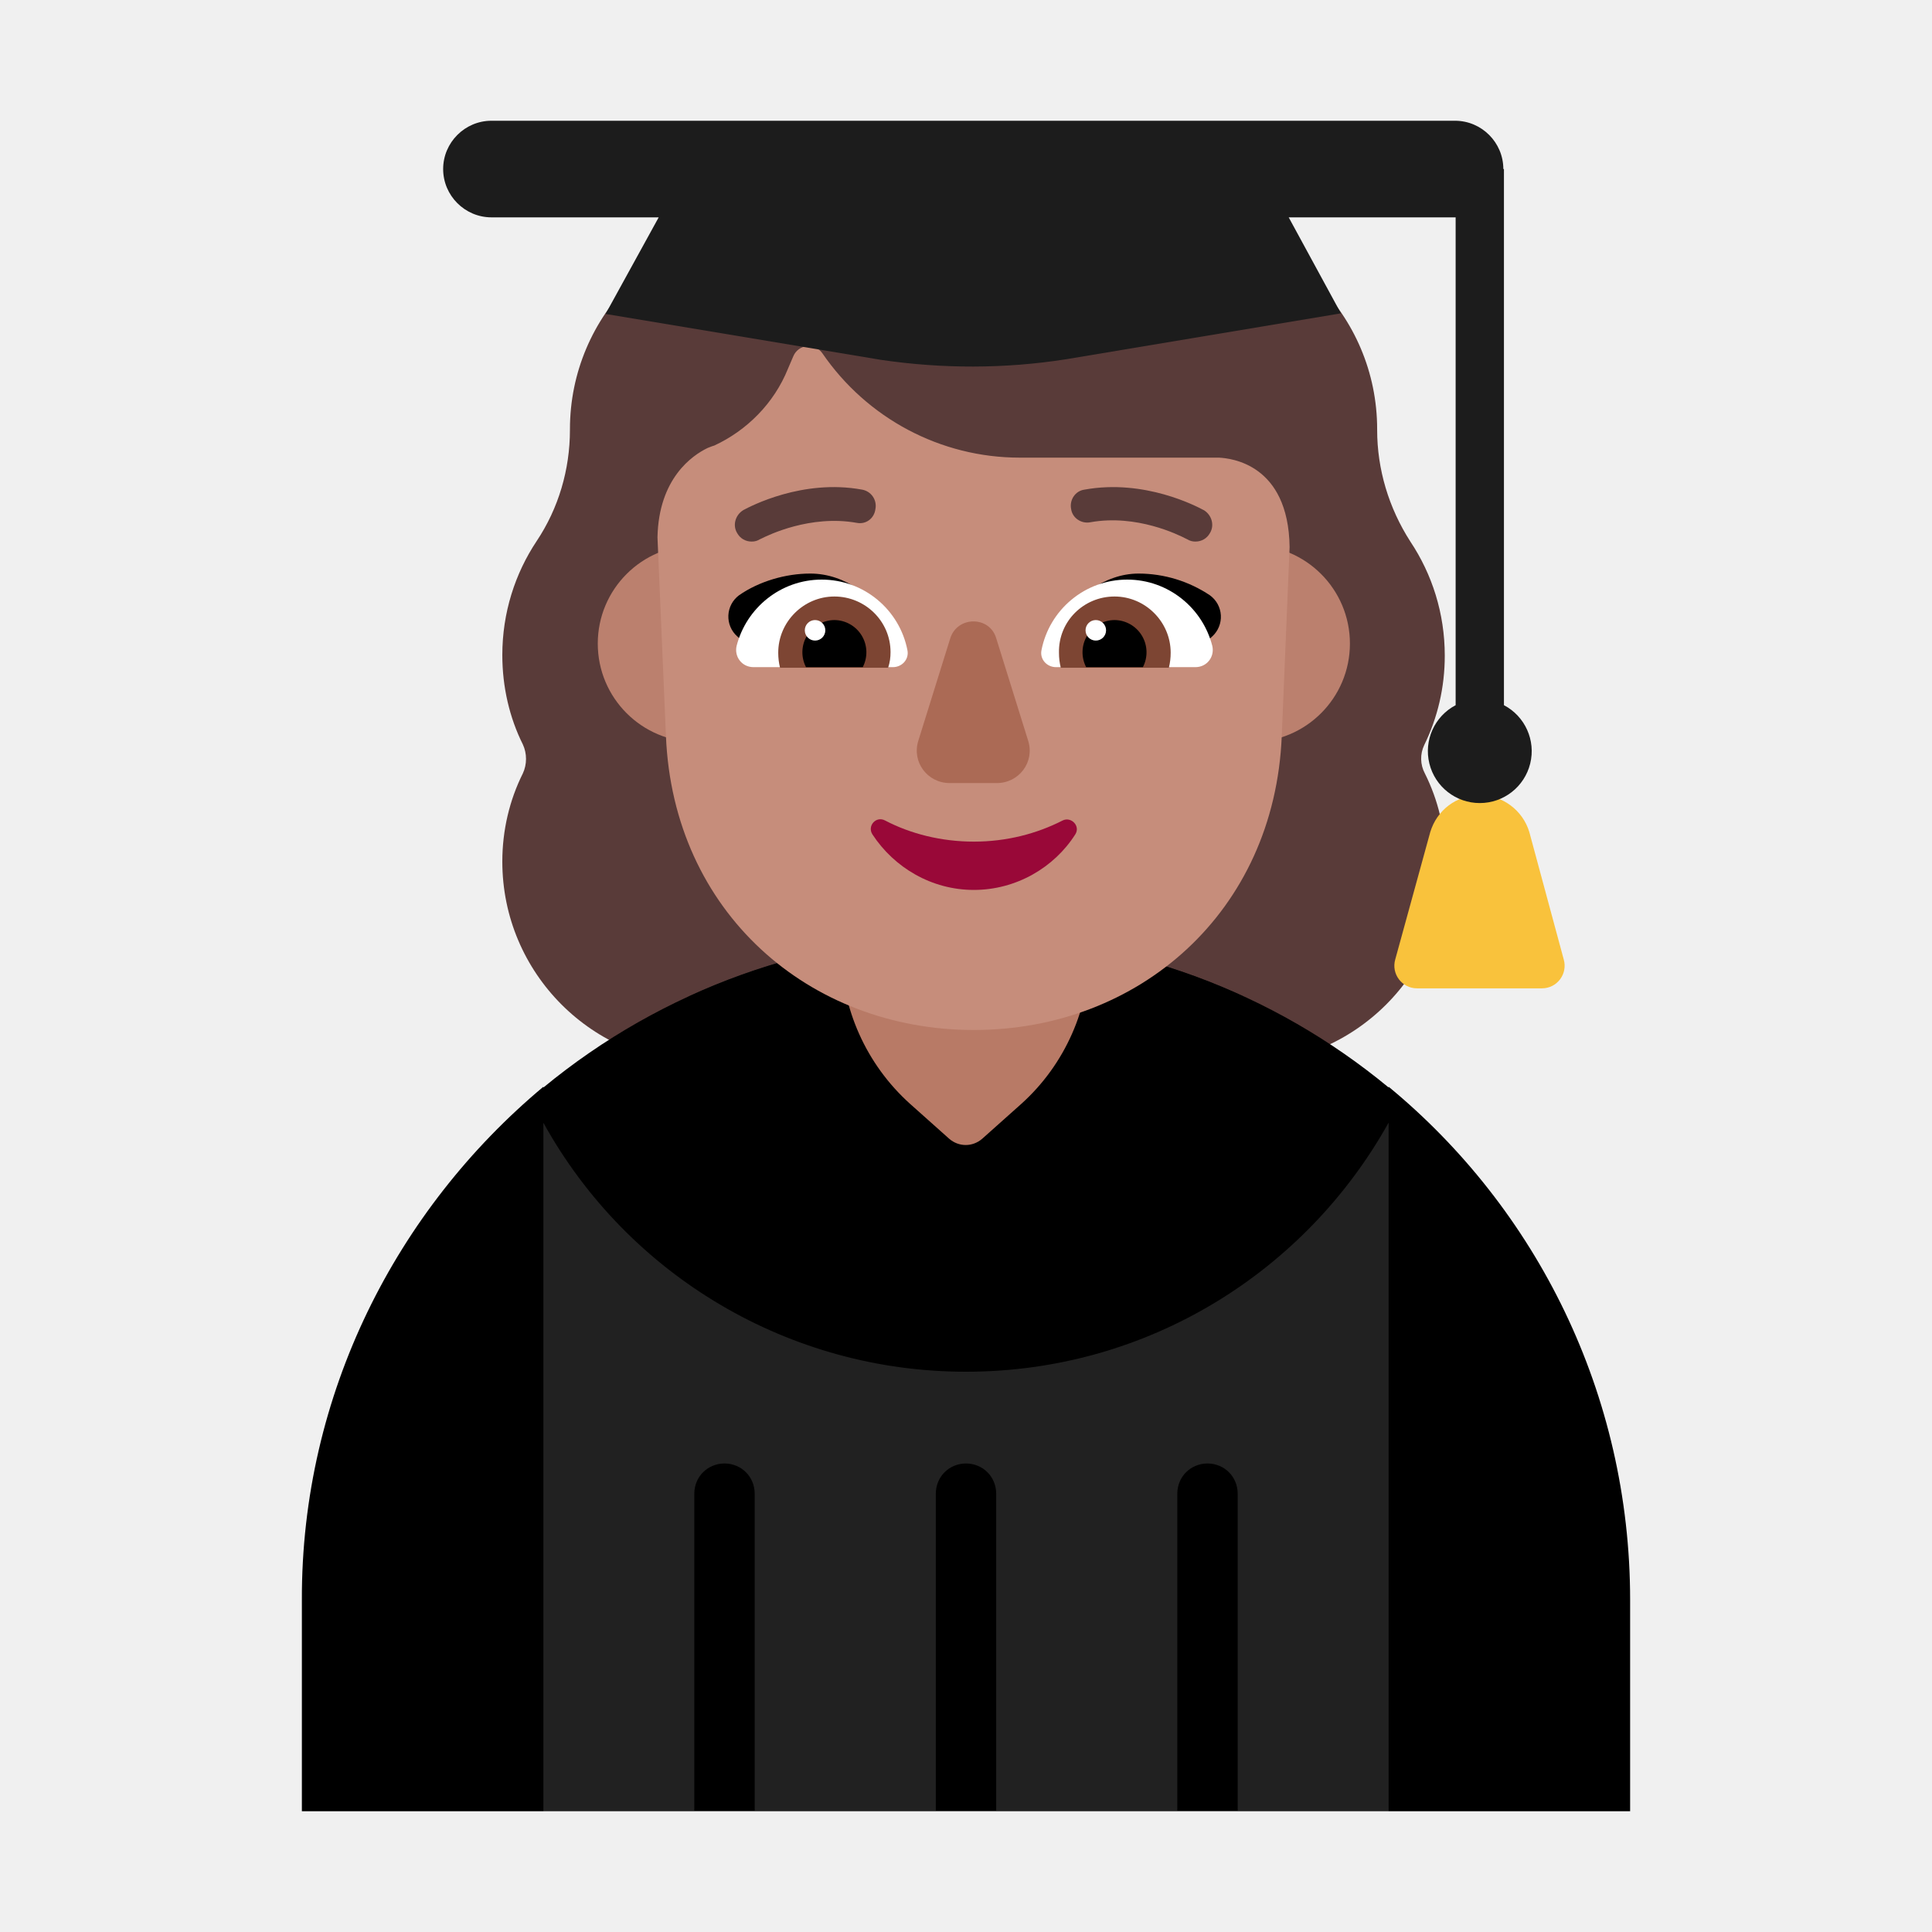
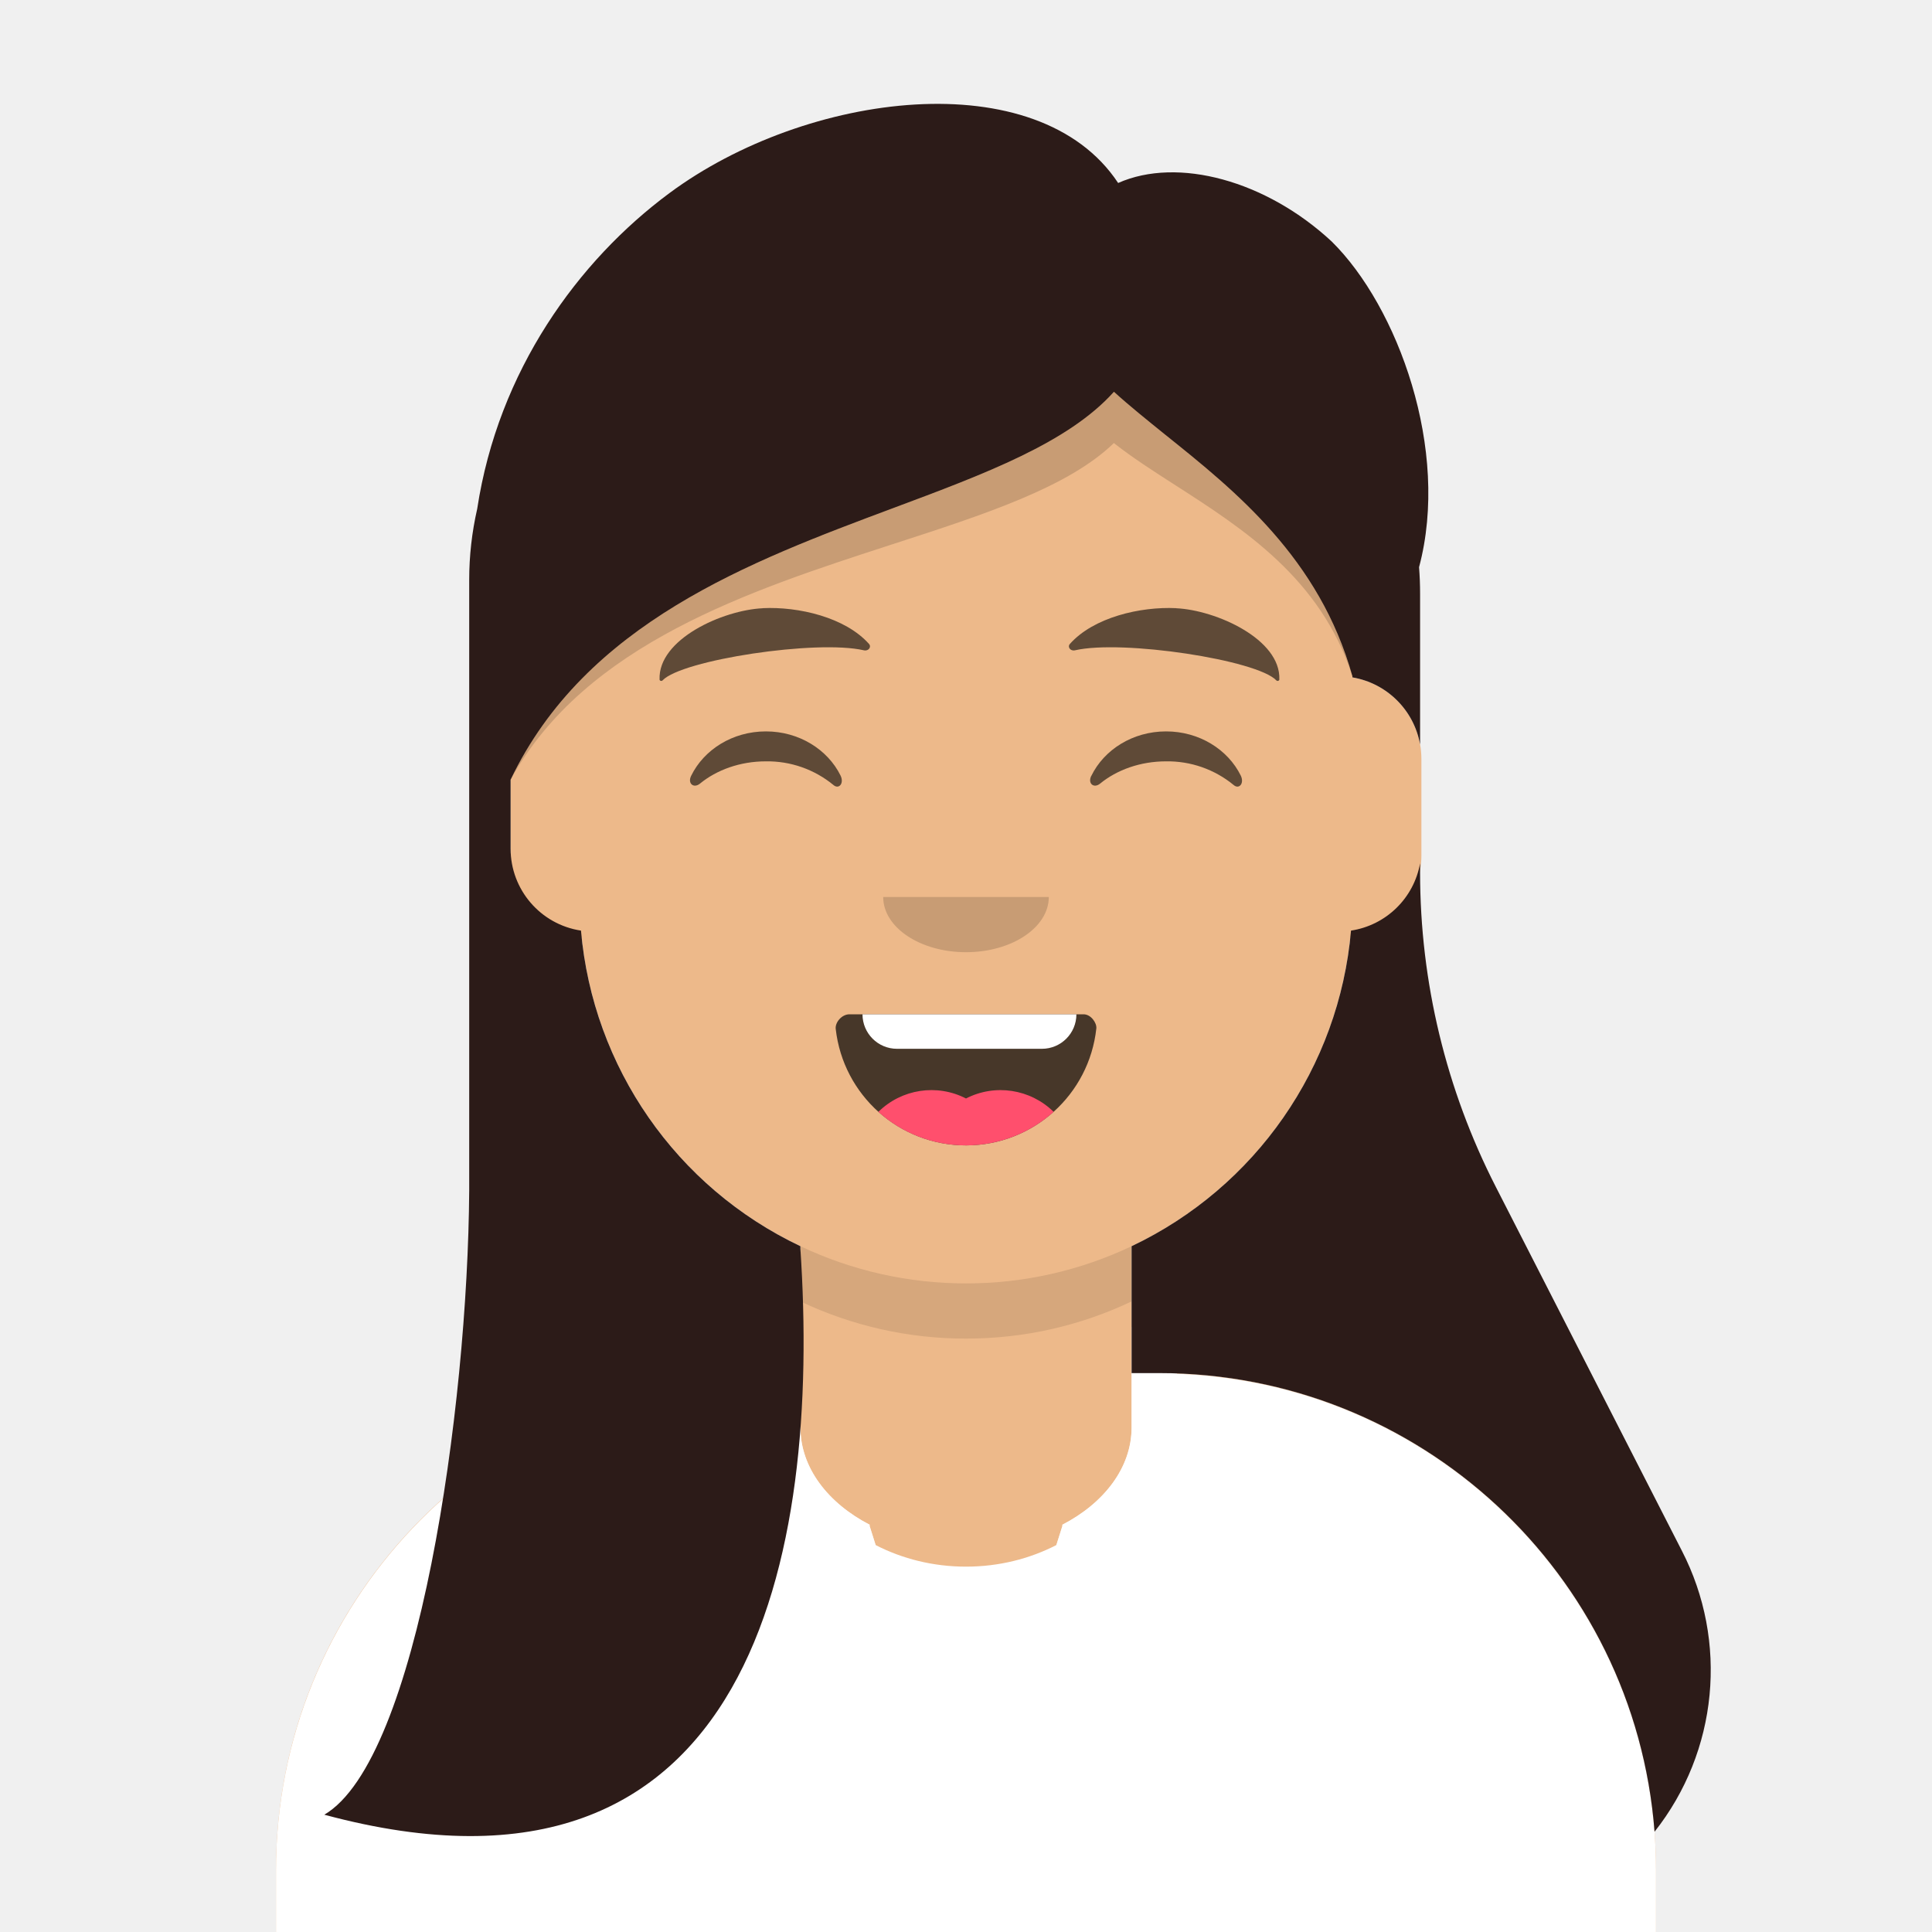
- <svg xmlns="http://www.w3.org/2000/svg" viewBox="0 0 32 32" width="128" height="128">
-   <g fill="none">
-     <path fill="#593b39" d="M23.59 12.34c.22-.45.34-.95.34-1.48c0-.7-.21-1.35-.57-1.89c-.36-.56-.55-1.2-.55-1.85v-.01a3.43 3.43 0 0 0-3.43-3.43c-.19 0-.36-.09-.47-.24a3.41 3.41 0 0 0-2.79-1.43c-1.15 0-2.17.57-2.79 1.43a.56.56 0 0 1-.46.24a3.43 3.43 0 0 0-3.43 3.43v.01c0 .66-.19 1.3-.55 1.84s-.57 1.19-.57 1.89c0 .53.12 1.04.34 1.48c.07.15.07.33 0 .48c-.22.44-.34.94-.34 1.46c0 1.85 1.5 3.35 3.35 3.35h8.92c1.85 0 3.35-1.5 3.35-3.35c0-.53-.12-1.02-.34-1.46a.52.52 0 0 1-.01-.47" />
-     <path fill="#212121" d="M11.412 16.5h9.175c-1.396-.642-2.95-1-4.587-1s-3.191.358-4.588 1M23 18.5H9L7 24l2 6h14l2-6z" />
-     <path fill="#000" d="M23 30V18.594c-1.37 2.46-3.982 4.126-7 4.126a7.99 7.99 0 0 1-7-4.124V30H5v-3.5c-.01-3.41 1.57-6.47 4-8.5v.013a10.98 10.98 0 0 1 7-2.513c2.661 0 5.099.939 7 2.512V18c2.45 2.02 4 5.09 4 8.5V30z" />
-     <path fill="#000" d="M12.5 29.99v-5.25c0-.28-.22-.5-.5-.5s-.5.22-.5.5v5.25zm4 0v-5.25c0-.28-.22-.5-.5-.5s-.5.22-.5.5v5.25zm4 0v-5.25c0-.28-.22-.5-.5-.5s-.5.22-.5.5v5.25z" />
-     <path fill="#b87a66" d="m16.92 18.28l-.65.58c-.16.14-.39.14-.55 0l-.65-.58a3.45 3.45 0 0 1-1.14-2.55v-3.09c0-1.14.92-2.06 2.06-2.06s2.06.92 2.06 2.06v3.09c0 .97-.41 1.9-1.13 2.55" />
-     <path fill="#bb806e" d="M13.161 10.66a1.63 1.63 0 1 1-3.26 0a1.63 1.63 0 0 1 3.26 0m9.198 0a1.63 1.63 0 1 1-3.26 0a1.63 1.63 0 0 1 3.26 0" />
-     <path fill="#c68d7b" d="M20.19 7.58h-3.3c-1.31 0-2.53-.65-3.27-1.73a.275.275 0 0 0-.48.05l-.09.21c-.23.57-.68 1.02-1.22 1.27c-.04.01-.08.03-.11.04c-.25.12-.81.5-.83 1.48l.14 3.29c.12 2.92 2.37 4.87 5.1 4.87s4.98-1.95 5.1-4.87l.13-3.13c-.02-1.38-.98-1.47-1.17-1.48" />
-     <path fill="#990838" d="M16.13 13.94c-.54 0-1.05-.13-1.47-.35c-.15-.08-.3.09-.21.23c.36.55.98.92 1.68.92s1.33-.37 1.68-.92c.09-.14-.07-.3-.21-.23c-.43.22-.93.35-1.47.35" />
-     <path fill="#ab6a55" d="m15.74 10.57l-.53 1.7c-.11.35.15.7.52.7h.78c.37 0 .63-.35.52-.7l-.53-1.7c-.11-.37-.64-.37-.76 0" />
-     <path fill="#000" d="M13.42 9.5c.59 0 1.07.4 1.37.86q-.38.115-.745.217c-.446.127-.882.251-1.335.413l-.5-.45a.44.44 0 0 1 .03-.68c.33-.23.77-.36 1.18-.36m5.44 0c-.58 0-1.06.41-1.36.86c.267.083.527.157.786.231c.428.122.851.243 1.294.399l.5-.45a.44.44 0 0 0-.04-.68a2.13 2.13 0 0 0-1.18-.36" />
-     <path fill="#fff" d="M12.2 10.7c.16-.63.73-1.1 1.41-1.1c.7 0 1.29.5 1.42 1.17c.03.15-.09.28-.24.28h-2.31c-.19 0-.32-.17-.28-.35m7.88 0c-.16-.63-.73-1.1-1.41-1.1c-.7 0-1.29.5-1.42 1.17c-.03.15.09.28.24.28h2.31c.19 0 .32-.17.28-.35" />
-     <path fill="#7d4533" d="M12.89 10.81c0-.51.42-.93.93-.93s.93.41.93.92c0 .09-.01.17-.04.26h-1.79c-.02-.08-.03-.16-.03-.25m6.5 0c0-.51-.42-.93-.93-.93s-.93.41-.92.93c0 .09.01.17.03.25h1.79c.02-.08.03-.16.03-.25" />
-     <path fill="#000" d="M13.82 10.27a.534.534 0 0 1 .47.78h-.94a.534.534 0 0 1 .47-.78m4.64 0a.534.534 0 0 0-.47.78h.94a.534.534 0 0 0-.47-.78" />
-     <path fill="#fff" d="M13.67 10.44a.17.17 0 1 1-.34 0a.17.17 0 0 1 .34 0m4.65 0a.17.17 0 1 1-.34 0a.17.17 0 0 1 .34 0" />
-     <path fill="#593b39" d="M19.66 8.93c.05.03.09.04.14.04c.1 0 .19-.05.24-.14c.08-.13.03-.3-.1-.38l-.009-.004c-.103-.055-.973-.518-1.97-.336c-.15.02-.25.17-.22.32c.02.15.17.25.32.22c.767-.137 1.46.21 1.58.271zm-7.45-.1c.05.09.14.14.24.14c.05 0 .09-.01.14-.04l.018-.008c.12-.06.814-.399 1.582-.262c.15.03.29-.07.31-.23a.273.273 0 0 0-.22-.32c-.989-.182-1.857.28-1.961.335l-.009.005c-.13.08-.18.25-.1.38" />
-     <path fill="#f9c23c" d="M25.33 13.78a.86.86 0 0 0-.82-.61c-.39 0-.71.25-.82.61l-.58 2.11c-.07.24.11.48.36.48h2.07c.25 0 .43-.24.36-.48z" />
-     <path fill="#1c1c1c" d="M21.345 3.6h2.765v8.08a.86.86 0 1 0 .8 0V2.8h-.01c0-.44-.36-.8-.8-.8H8.14c-.44 0-.8.36-.8.8s.36.8.8.8h2.77l-.88 1.6l4.56.76c1.02.15 2.05.15 3.07-.01l4.55-.76z" />
+ <svg xmlns="http://www.w3.org/2000/svg" width="128" height="128" viewBox="0 0 280 280" fill="none" shape-rendering="auto">
+   <mask id="viewboxMask">
+     <rect width="280" height="280" rx="0" ry="0" x="0" y="0" fill="#fff" />
+   </mask>
+   <g mask="url(#viewboxMask)">
+     <g transform="translate(8)">
+       <path d="M132 36a56 56 0 0 0-56 56v6.17A12 12 0 0 0 66 110v14a12 12 0 0 0 10.3 11.88 56.04 56.04 0 0 0 31.7 44.73v18.4h-4a72 72 0 0 0-72 72v9h200v-9a72 72 0 0 0-72-72h-4v-18.39a56.04 56.04 0 0 0 31.7-44.73A12 12 0 0 0 198 124v-14a12 12 0 0 0-10-11.83V92a56 56 0 0 0-56-56Z" fill="#edb98a" />
+       <path d="M108 180.61v8a55.79 55.79 0 0 0 24 5.39c8.59 0 16.73-1.93 24-5.39v-8a55.79 55.79 0 0 1-24 5.39 55.79 55.79 0 0 1-24-5.39Z" fill="#000" fill-opacity=".1" />
+       <g transform="translate(0 170)">
+         <path d="M100.37 29.14a27.6 27.6 0 0 1 7.63-7.57v15.3c0 5.83 3.98 10.98 10.08 14.13l-.08.06.9 2.86c3.89 2 8.35 3.13 13.1 3.13s9.21-1.13 13.1-3.13l.9-2.86-.08-.06c6.1-3.15 10.08-8.3 10.08-14.12v-14.6a27.1 27.1 0 0 1 6.6 6.82 72 72 0 0 1 69.4 71.95V110H32v-8.95a72 72 0 0 1 68.37-71.9Z" fill="#ffffff" />
+         <path d="M108 21.57c-6.77 4.6-11 11.17-11 18.46 0 7.4 4.36 14.05 11.3 18.66l6.12-4.81 4.58.33-1-3.15.08-.06c-6.1-3.15-10.08-8.3-10.08-14.12v-15.3ZM156 36.88c0 5.82-3.98 10.97-10.08 14.12l.08.06-1 3.15 4.58-.33 5.65 4.45c6.63-4.6 10.77-11.1 10.77-18.3 0-6.92-3.82-13.2-10-17.75v14.6Z" fill="#fff" fill-opacity=".75" />
+       </g>
+       <g transform="translate(78 134)">
+         <path fill-rule="evenodd" clip-rule="evenodd" d="M35.12 15.13a19 19 0 0 0 37.77-.09c.08-.77-.77-2.04-1.85-2.04H37.1C36 13 35 14.18 35.12 15.13Z" fill="#000" fill-opacity=".7" />
+         <path d="M70 13H39a5 5 0 0 0 5 5h21a5 5 0 0 0 5-5Z" fill="#fff" />
+         <path d="M66.7 27.14A10.96 10.96 0 0 0 54 25.2a10.95 10.95 0 0 0-12.7 1.94A18.93 18.93 0 0 0 54 32c4.88 0 9.33-1.84 12.7-4.86Z" fill="#FF4F6D" />
+       </g>
+       <g transform="translate(104 122)">
+         <path fill-rule="evenodd" clip-rule="evenodd" d="M16 8c0 4.42 5.37 8 12 8s12-3.58 12-8" fill="#000" fill-opacity=".16" />
+       </g>
+       <g transform="translate(76 90)">
+         <path d="M16.16 22.45c1.85-3.8 6-6.45 10.84-6.45 4.81 0 8.96 2.63 10.82 6.4.55 1.13-.24 2.05-1.03 1.37a15.05 15.05 0 0 0-9.8-3.43c-3.73 0-7.12 1.24-9.55 3.23-.9.73-1.82-.01-1.28-1.12ZM74.16 22.45c1.85-3.8 6-6.45 10.84-6.45 4.81 0 8.96 2.63 10.82 6.4.55 1.13-.24 2.05-1.03 1.37a15.05 15.05 0 0 0-9.8-3.43c-3.74 0-7.13 1.24-9.56 3.23-.9.73-1.82-.01-1.28-1.12Z" fill-rule="evenodd" clip-rule="evenodd" fill="#000" fill-opacity=".6" />
+       </g>
+       <g transform="translate(76 82)">
+         <path d="M26.55 6.15c-5.8.27-15.2 4.49-14.96 10.34.01.18.3.27.43.12 2.76-2.96 22.32-5.95 29.2-4.36.64.14 1.12-.48.72-.93-3.43-3.85-10.2-5.43-15.4-5.18ZM86.45 6.15c5.8.27 15.2 4.49 14.96 10.34-.01.18-.3.27-.43.12-2.76-2.96-22.32-5.95-29.2-4.36-.64.14-1.12-.48-.72-.93 3.43-3.85 10.2-5.43 15.4-5.18Z" fill-rule="evenodd" clip-rule="evenodd" fill="#000" fill-opacity=".6" />
+       </g>
+       <g transform="translate(-1)">
+         <path d="M67 113c10.86-22.7 34.67-31.6 55.44-39.36 13.32-4.97 25.39-9.48 32-16.86 2.22 2.02 4.75 4.05 7.41 6.2C172.06 71.16 184.21 80.91 189 98v.17a12 12 0 0 1 9.81 9.72V86.04c0-1.3-.05-2.57-.15-3.84 4.54-17-3.1-37.78-12.66-47.2-9.48-8.82-22.3-12.32-30.95-8.48C143.45 8.98 109.9 13.24 90 28c-13.22 9.8-24.79 25.72-27.84 45.75A46.18 46.18 0 0 0 61 84.05v88.5c-.2 31.5-7.4 82.49-21 90.45 62.36 16.8 71.93-38.15 69-82v-.39a56.03 56.03 0 0 1-31.8-45.74A12 12 0 0 1 67 123v-10ZM157 180.61a56.03 56.03 0 0 0 31.8-45.74 12 12 0 0 0 10.01-9.76v1.36A100 100 0 0 0 209.78 172l26.95 52.71a37.79 37.79 0 0 1-3.94 40.76A72 72 0 0 0 161 199h-4v-18.39Z" fill="#2c1b18" />
+         <path d="M67 113c10.86-22.7 34.67-31.6 55.44-39.36 13.32-4.97 25.39-9.48 32-16.86 2.22 2.02 4.75 4.05 7.41 6.2 10.19 8.17 22.3 17.89 27.11 34.9-4.57-14.04-15.75-21.22-25.6-27.55-3.21-2.06-6.28-4.03-8.93-6.12-6.6 6.4-18.67 10.32-32 14.64C101.68 85.58 77.87 93.3 67 113Z" fill="#000" fill-opacity=".16" />
+       </g>
+       <g transform="translate(49 72)" />
+       <g transform="translate(62 42)" />
+     </g>
  </g>
</svg>
